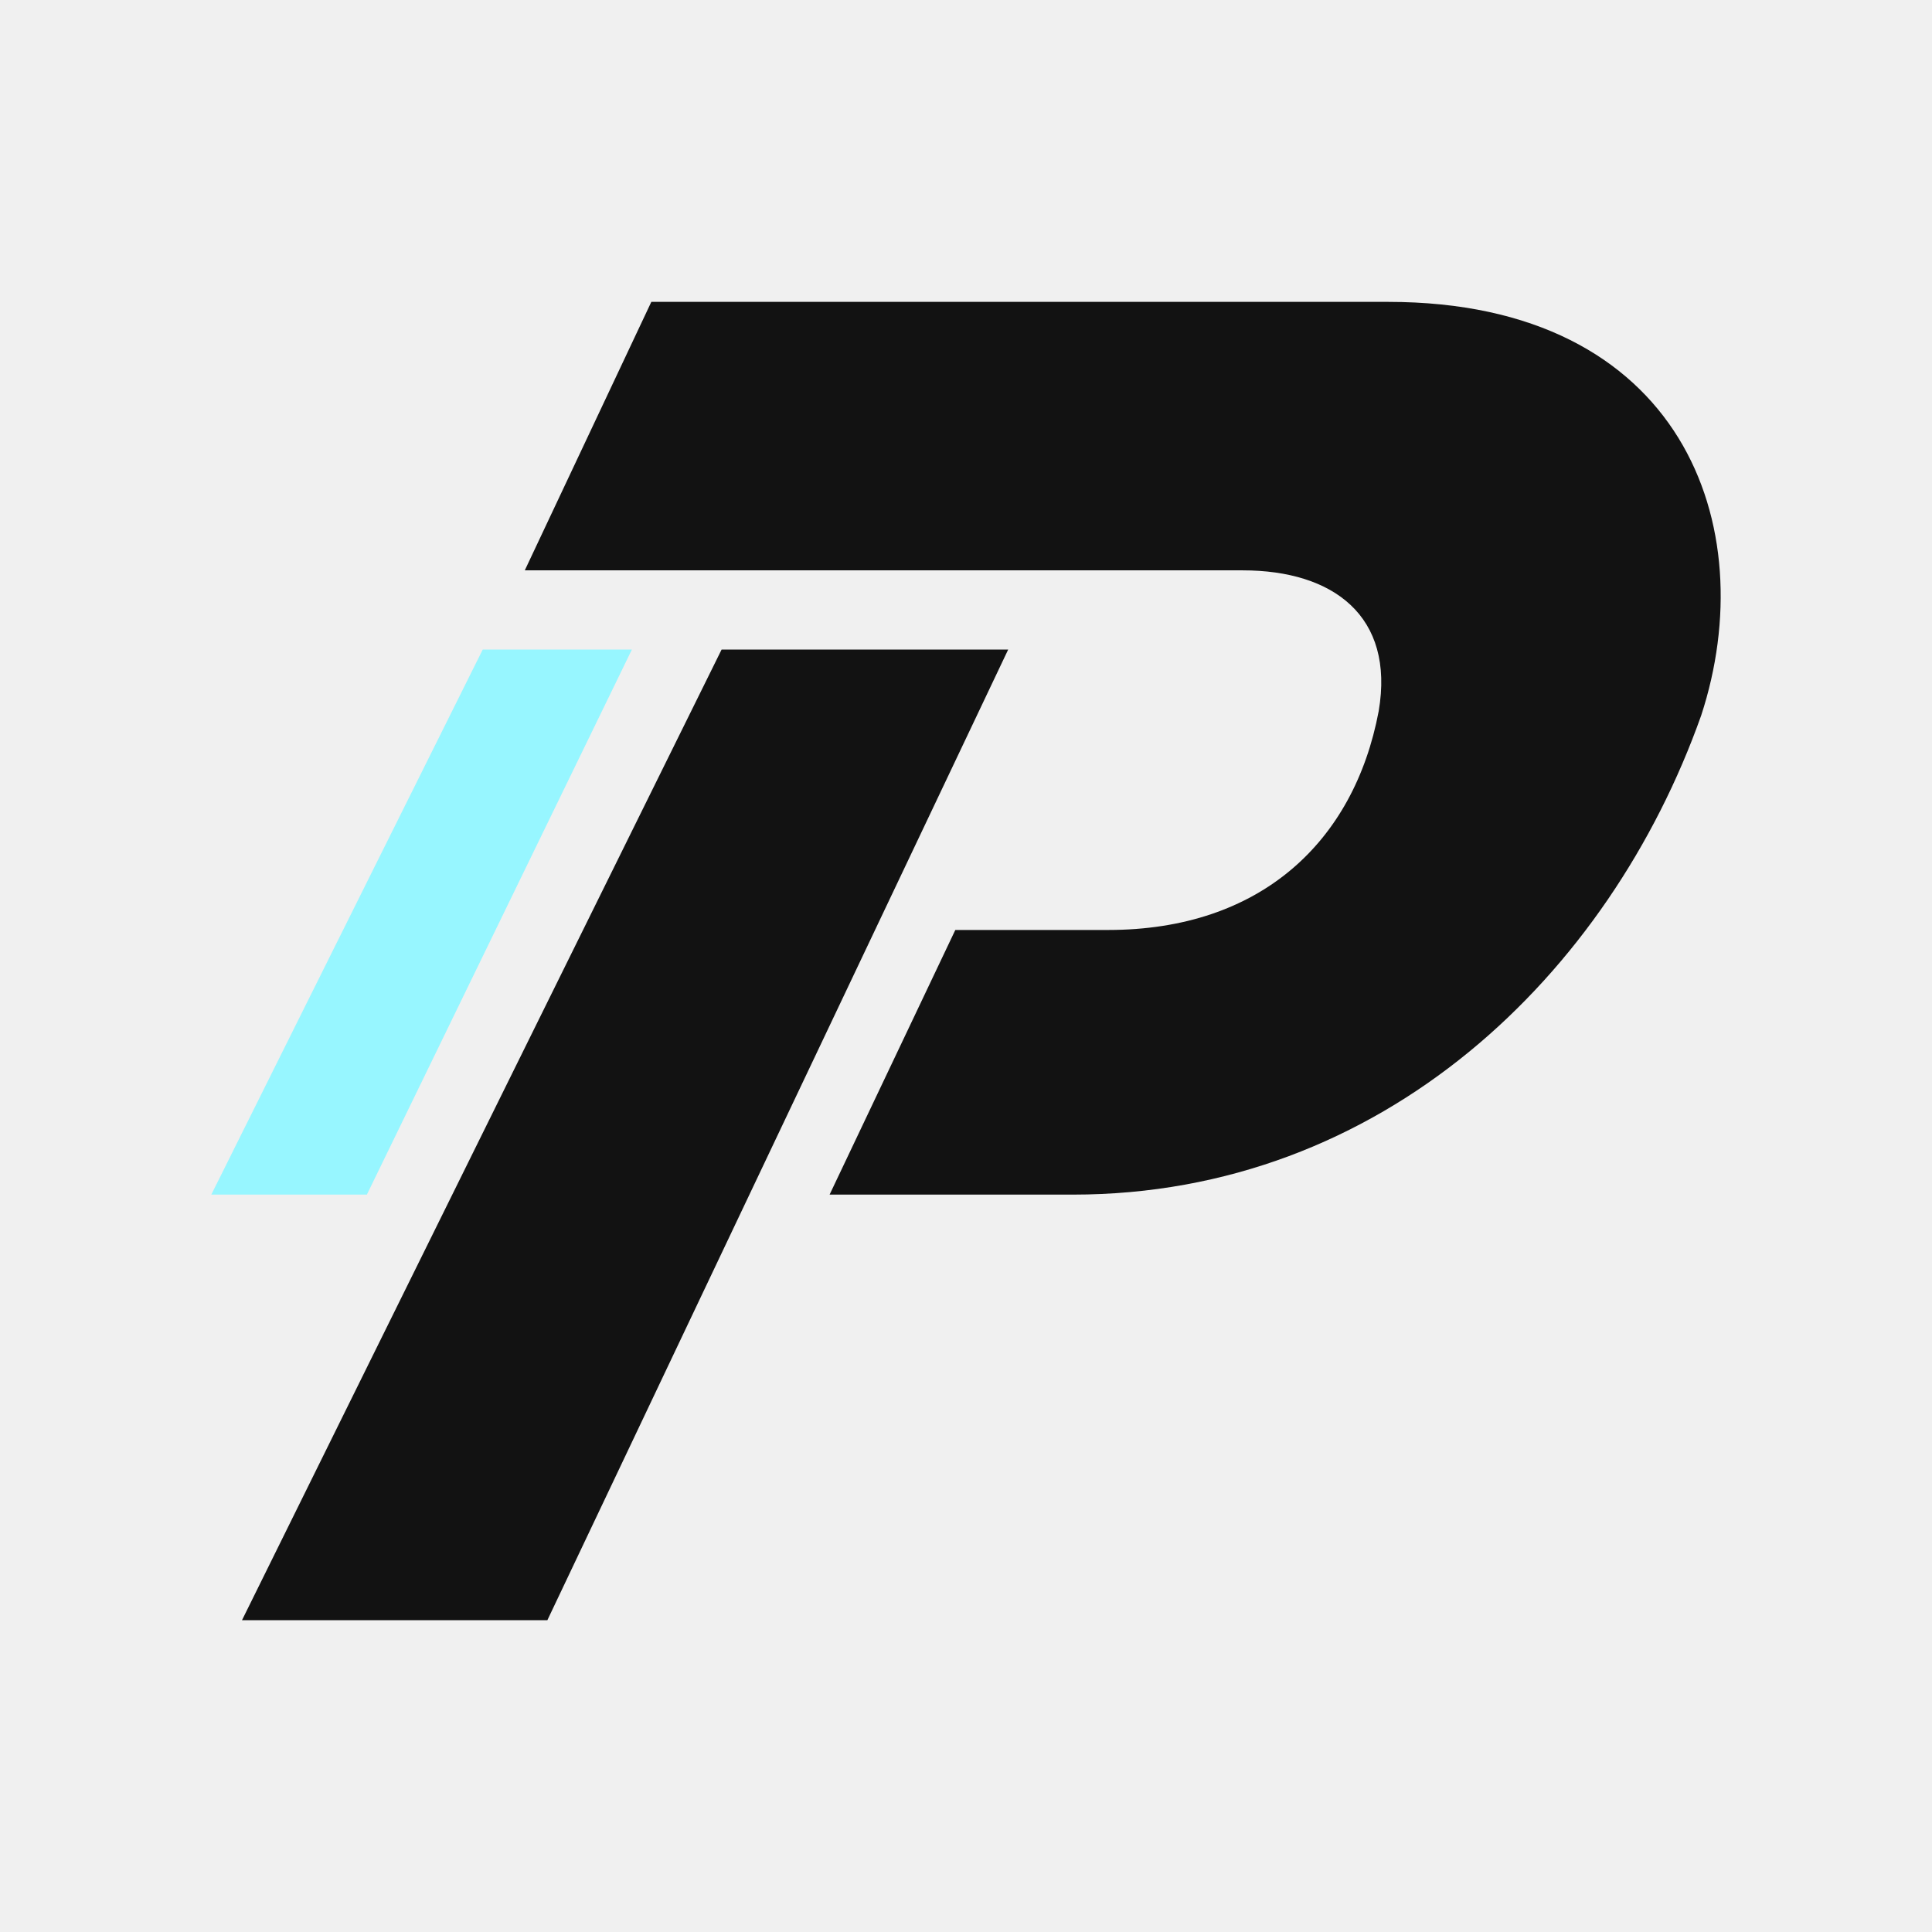
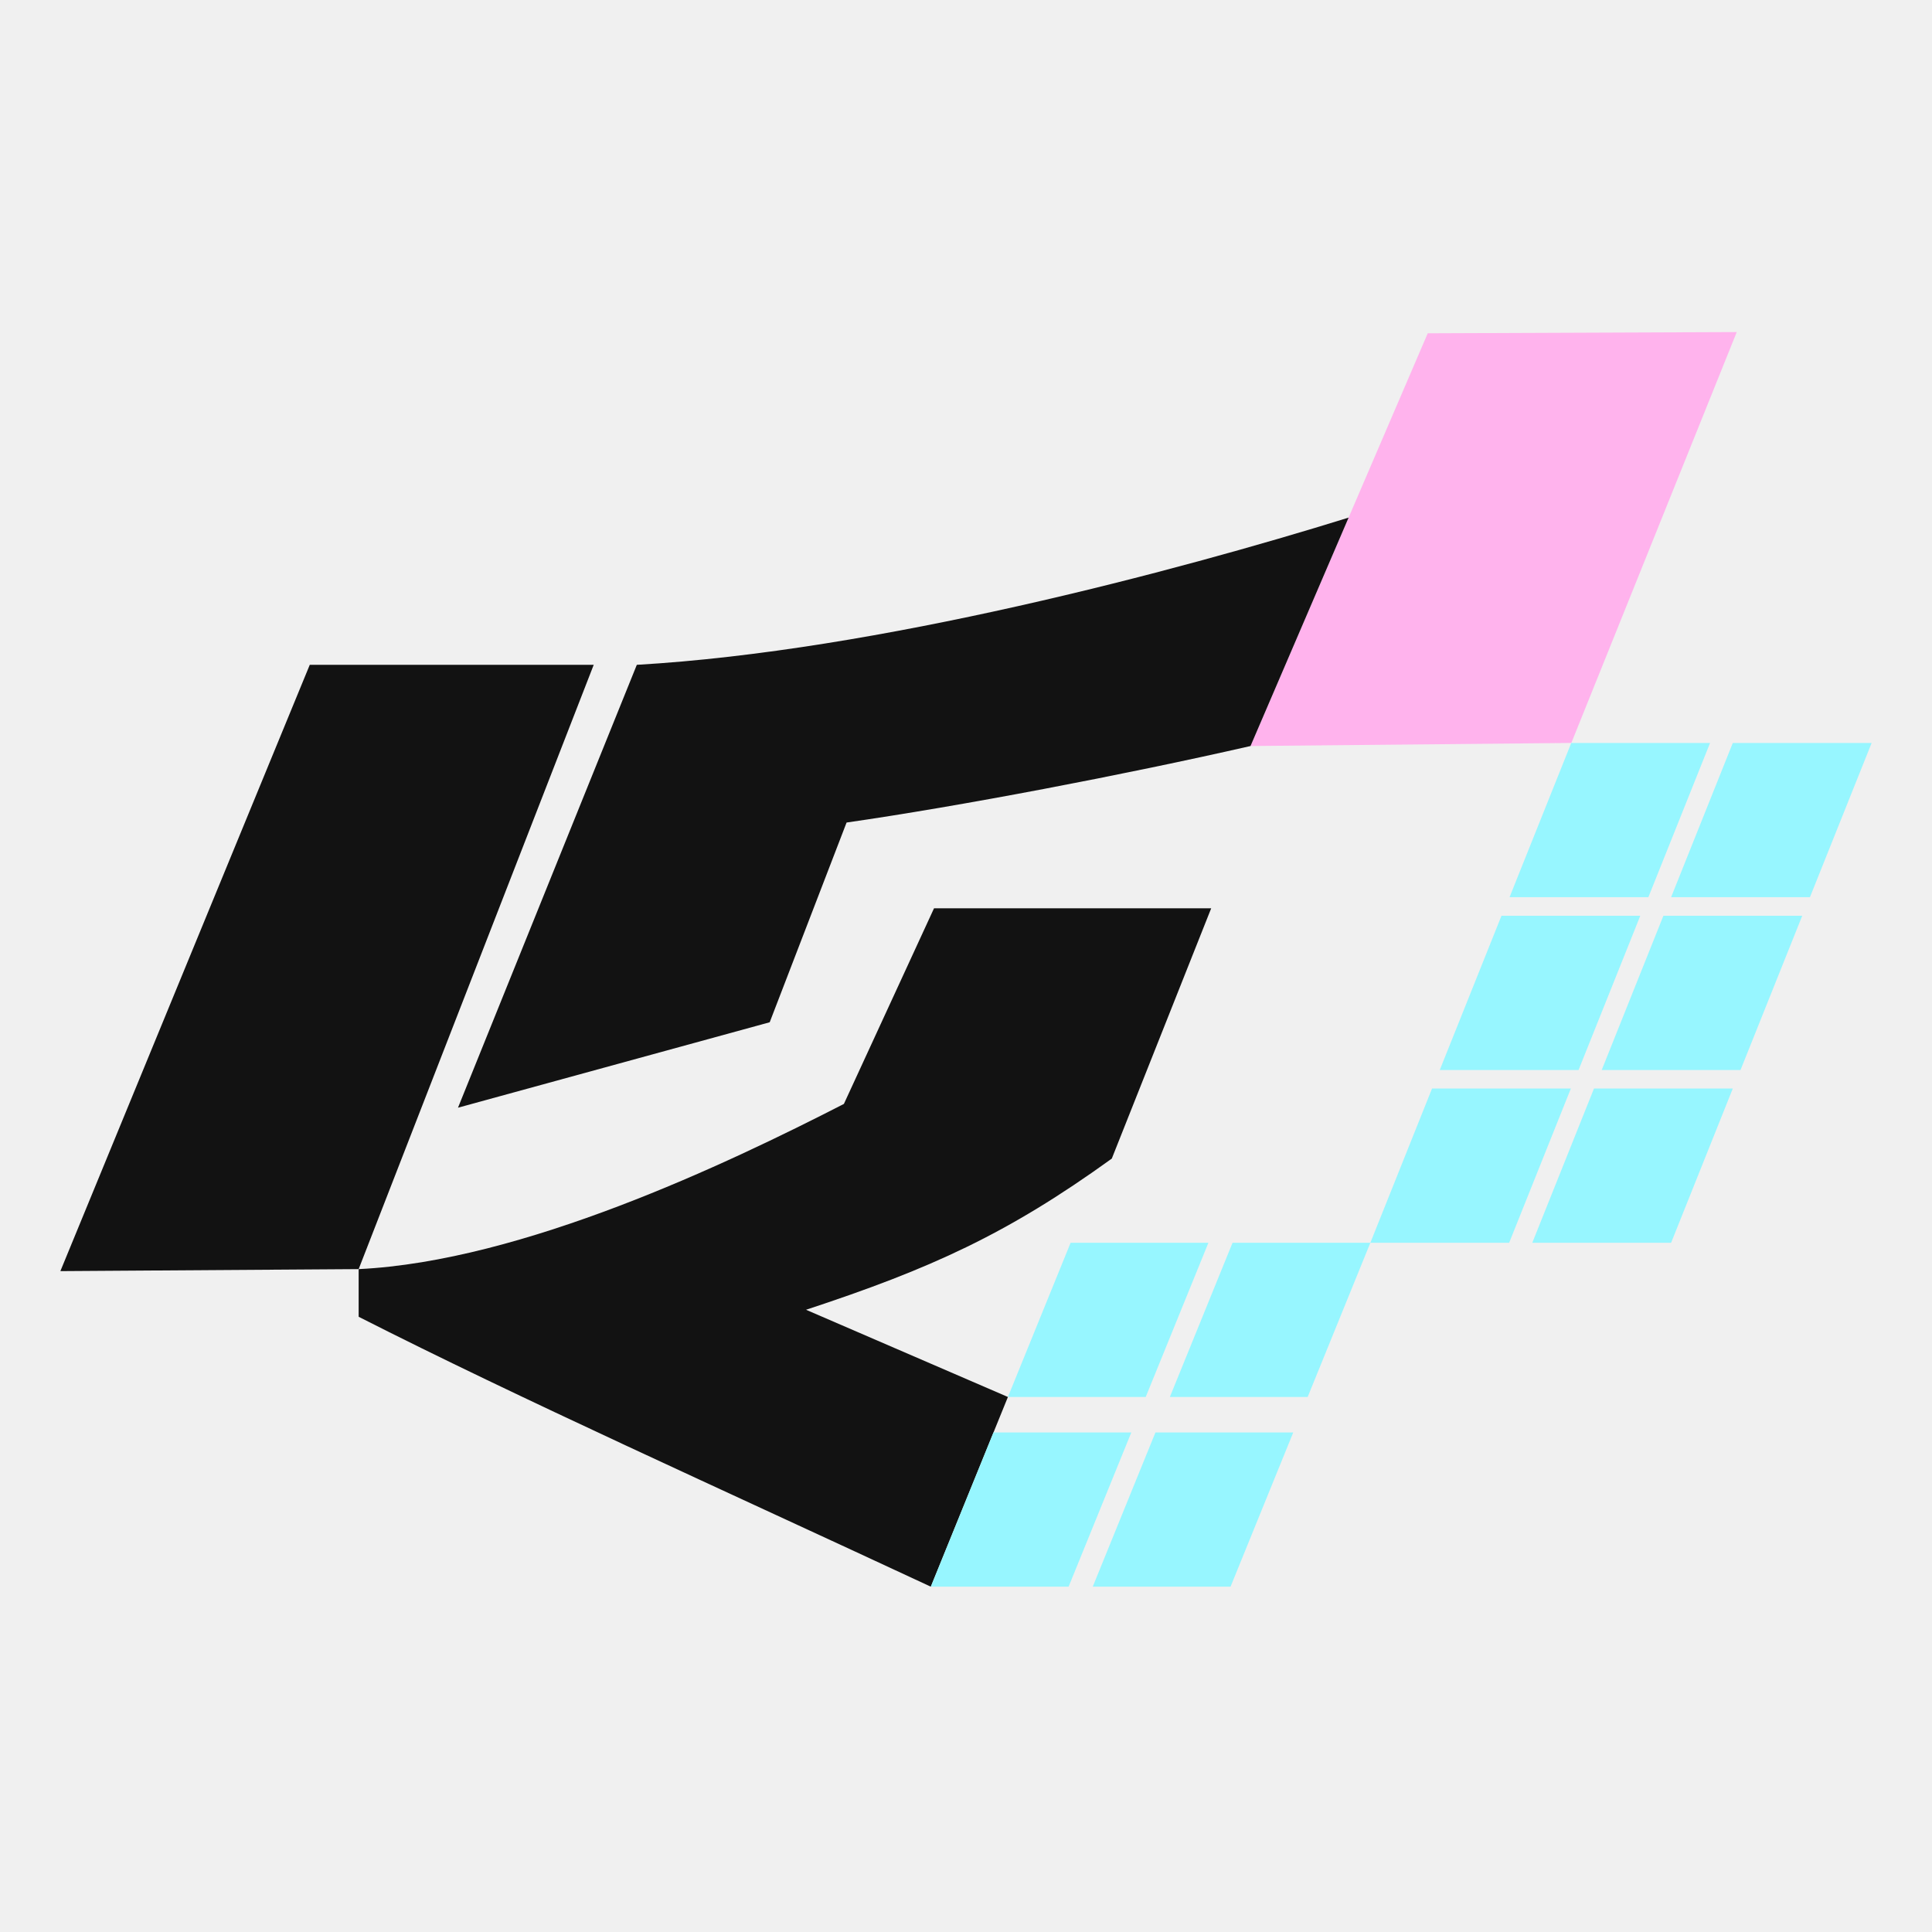
<svg xmlns="http://www.w3.org/2000/svg" width="128" height="128" viewBox="0 0 128 128" fill="none">
  <style>
    @media (prefers-color-scheme: dark) {
-     .main { fill: #fff }
-     .blue { fill: #70E9F5 }
+       .main {
+         fill: #fff
+       }
+ 
+       .blue {
+         fill: #70E9F5
+       }
+ 
+       .pink {
+         fill: #FF9ADC
+       }
    }
  </style>
+   <path d="M94.591 22.082L115.064 22L104.105 49.222L82.85 49.426L94.591 22.082Z" fill="#FFB3ED" class="pink" />
  <g fill="#121212" class="main">
-     <path d="M91.966 20H43.152L34.769 37.787H82.333C88.318 37.787 92.42 40.806 91.341 47.12C89.704 55.795 83.487 61.613 73.417 61.613H63.292L54.963 79.146H71.084C91.612 79.146 106.625 64.536 112.706 47.407C116.808 34.893 111.494 20 91.966 20Z" />
-     <path d="M47.808 43.034L16.032 107.344H36.264L66.795 43.034H47.808Z" />
+     <path d="M4 84.215L20.523 44.046H39.335L23.762 84.082L4 84.215Z" />
+     <path d="M89.349 34.293C77.925 37.839 58.112 43.127 42.191 44.046L30.343 73.388L50.995 67.727L56.088 54.495C63.563 53.422 74.502 51.332 82.85 49.426L89.349 34.293Z" />
+     <path d="M61.668 105.122C47.561 98.551 34.471 92.681 23.762 87.24L23.762 84.082C34.609 83.561 48.164 77.113 55.91 73.138L61.882 60.176H80.245L73.659 76.76C66.731 81.762 61.637 84.067 53.401 86.775L66.777 92.553L61.668 105.122Z" />
  </g>
-   <path d="M31.983 43.034L14 79.146H24.307L41.865 43.034H31.983Z" fill="#97f6ff" class="sub" />
+   <g fill="#97F6FF" class="blue">
+     <path d="M81.66 82.335H90.79L86.636 92.553H77.506L81.66 82.335Z" />
+     <path d="M76.551 94.903H85.681L81.527 105.122H72.397L76.551 94.903Z" />
+     <path d="M65.821 94.903H74.952L70.798 105.122H61.668L65.821 94.903Z" />
+     <path d="M70.931 82.335H80.061L75.907 92.553H66.777L70.931 82.335Z" />
+     <path d="M114.803 49.222H124L119.913 59.44H110.716L114.803 49.222Z" />
+     <path d="M110.205 60.672H119.402L115.314 70.89H106.118L110.205 60.672Z" />
+     <path d="M105.607 72.116H114.803L110.716 82.335H101.519L105.607 72.116Z" />
+     <path d="M94.877 72.116H104.074L99.987 82.335H90.79L94.877 72.116Z" />
+     <path d="M99.476 60.672H108.672L104.585 70.89H95.388L99.476 60.672Z" />
+     <path d="M104.1 49.222H113.296L109.209 59.44H100.012L104.1 49.222Z" />
+   </g>
</svg>
